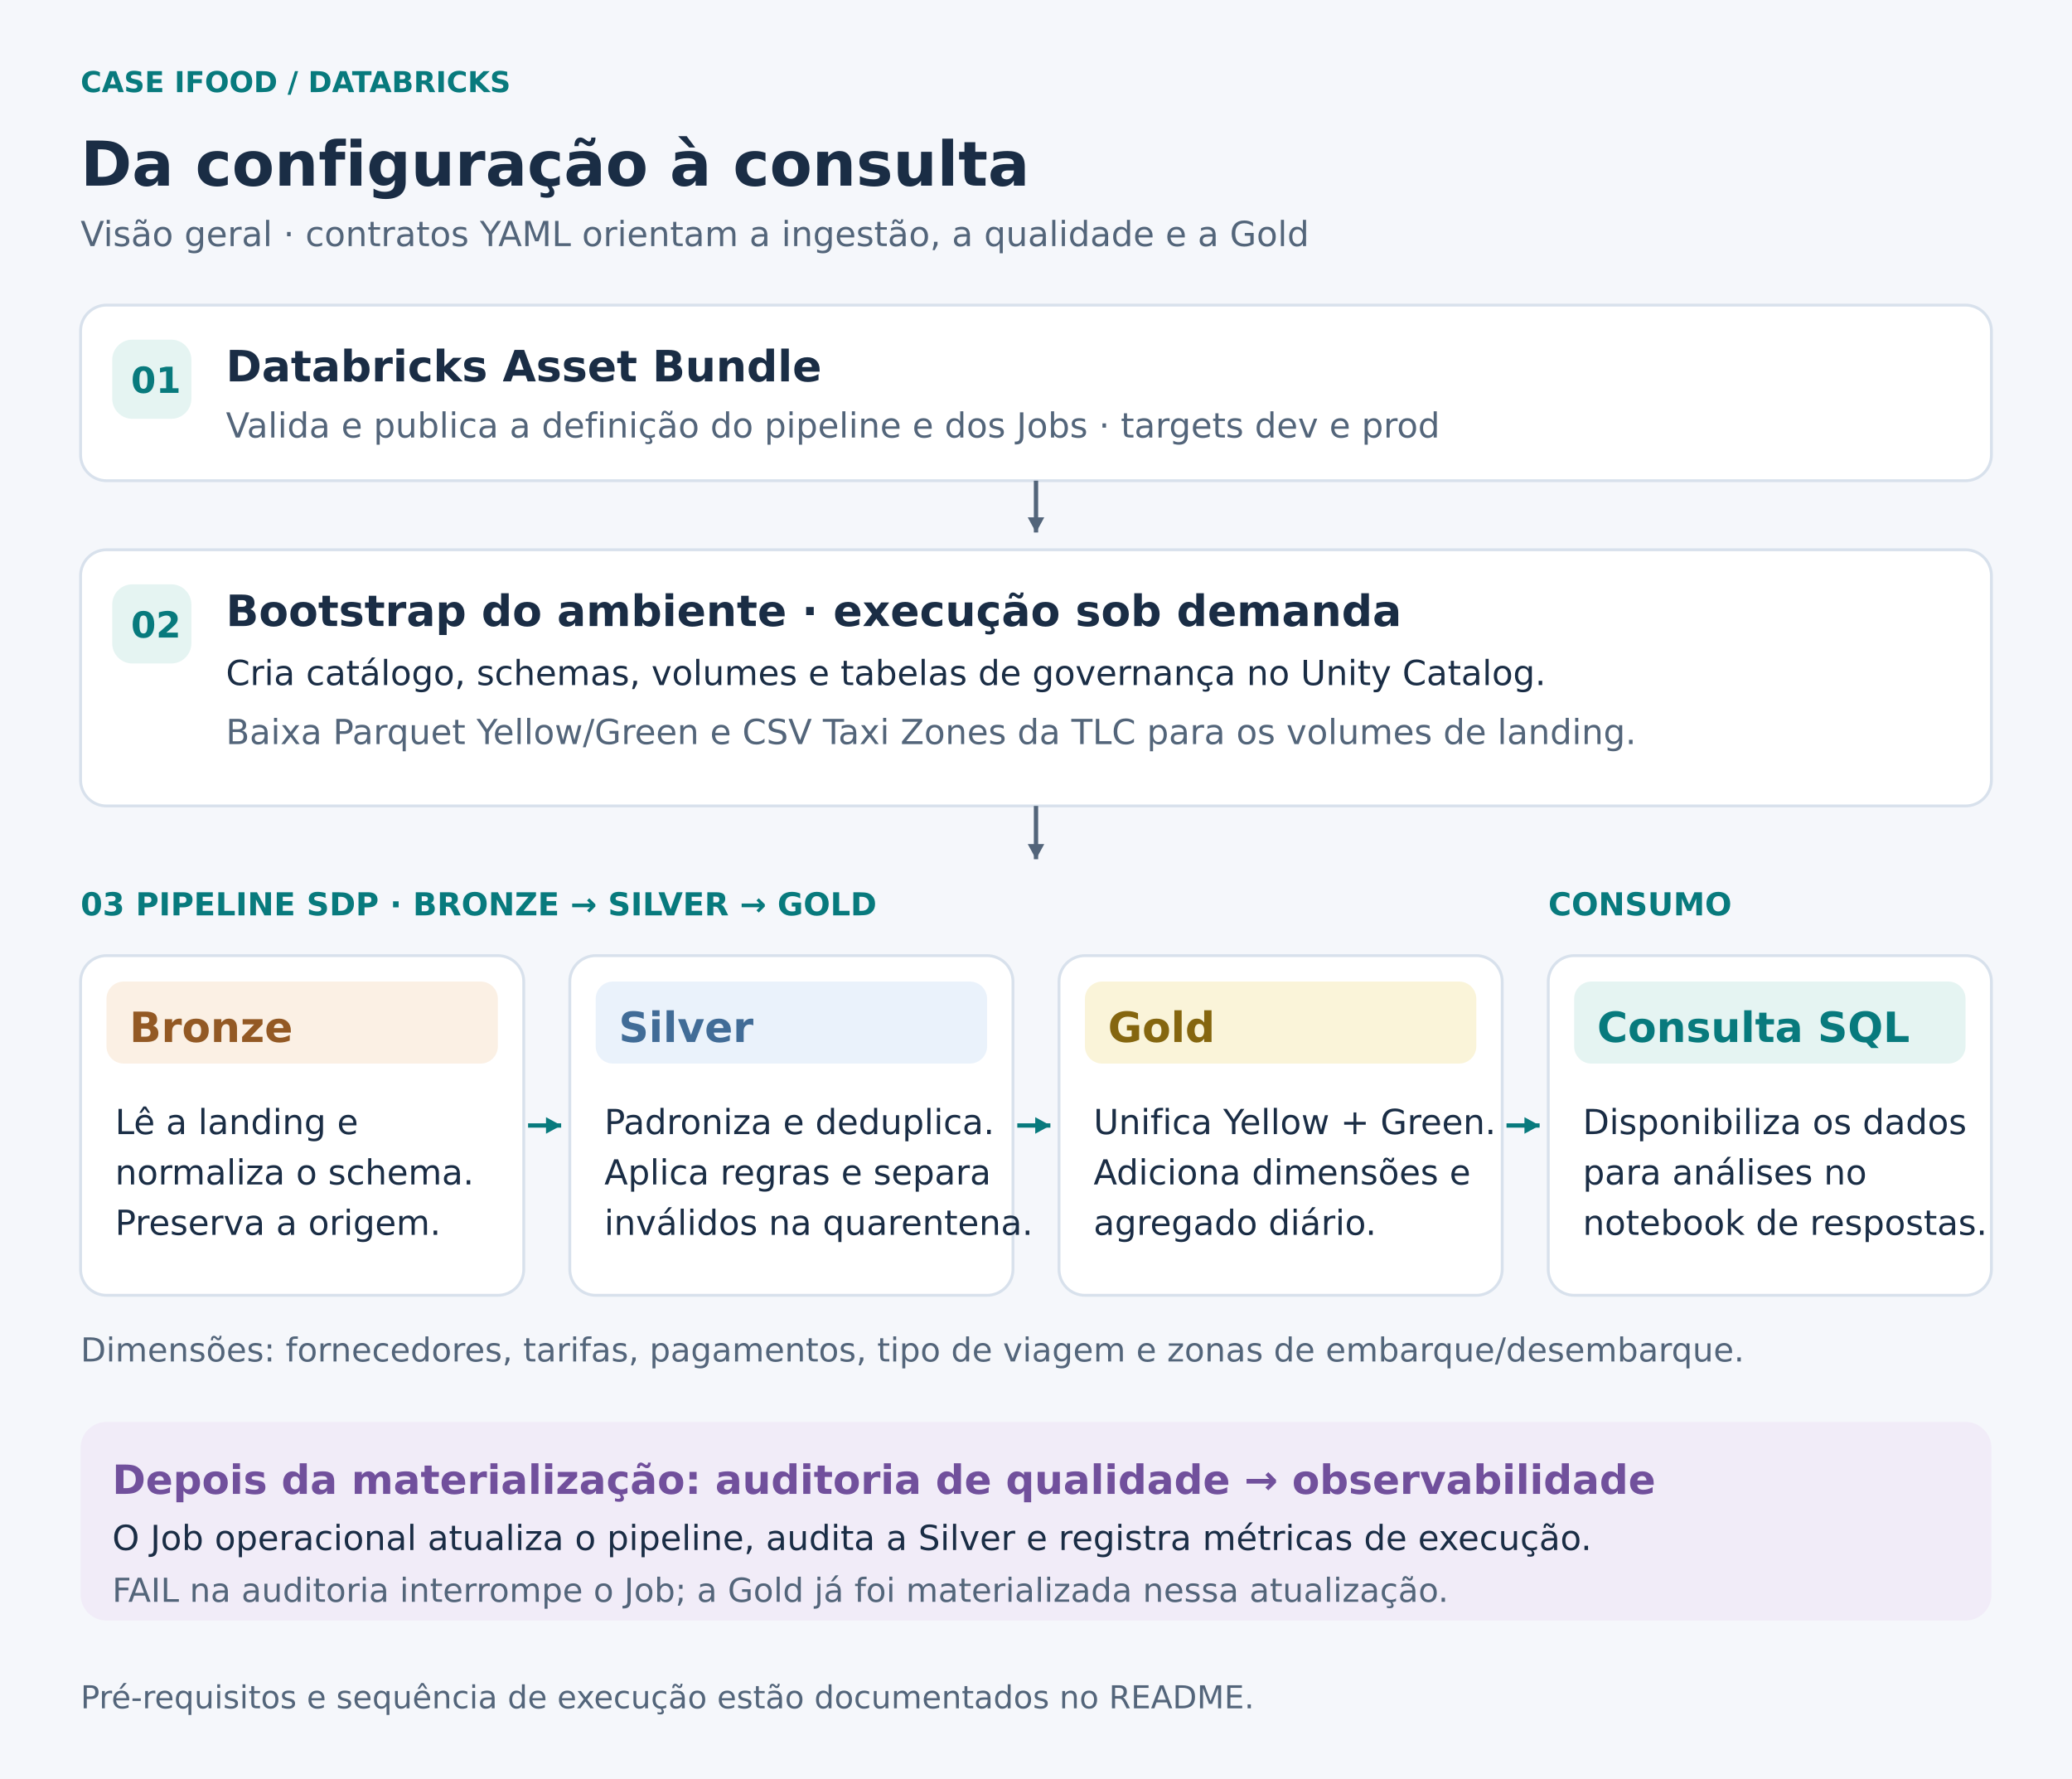
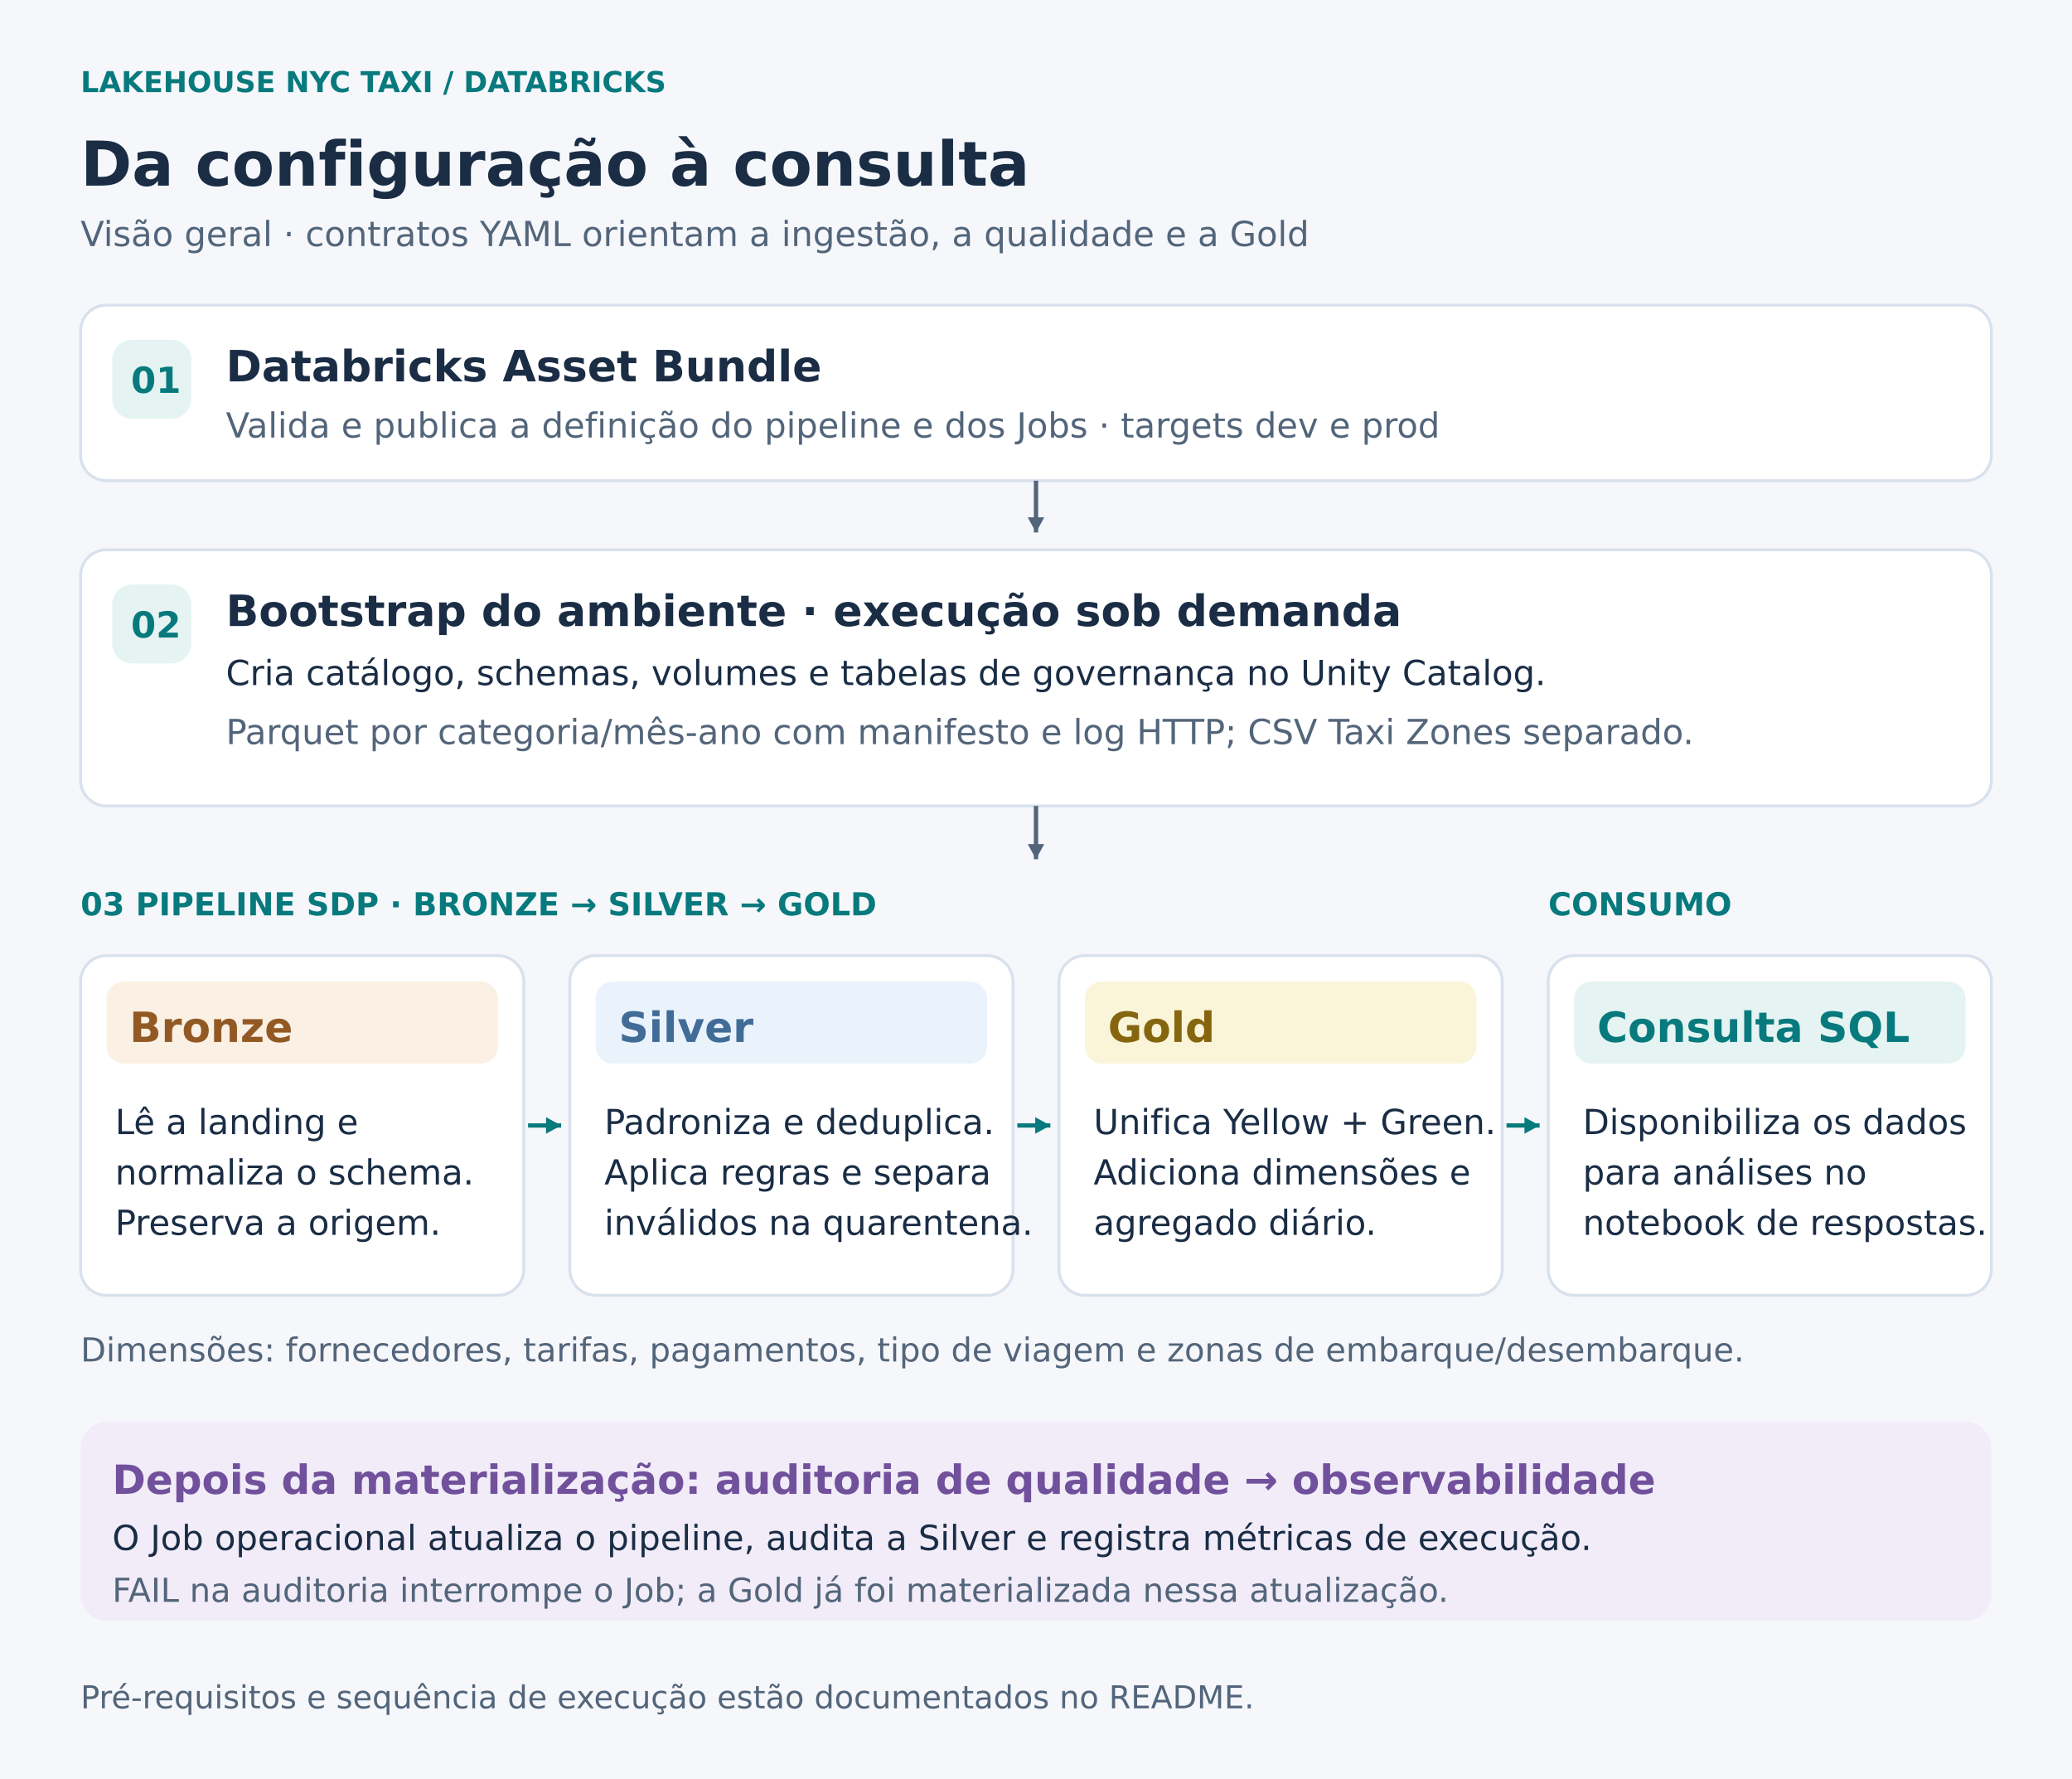
<svg xmlns="http://www.w3.org/2000/svg" width="1440" height="1236" viewBox="0 0 1440 1236" role="img" aria-labelledby="title desc">
  <rect width="100%" height="100%" fill="#F5F7FB" />
-   <text x="56" y="64" font-family="Segoe UI, DejaVu Sans, sans-serif" font-size="20" font-weight="700" fill="#087A7D">CASE IFOOD  /  DATABRICKS</text>
+   <text x="56" y="64" font-family="Segoe UI, DejaVu Sans, sans-serif" font-size="20" font-weight="700" fill="#087A7D">LAKEHOUSE NYC TAXI  /  DATABRICKS</text>
  <text x="56" y="129" font-family="Segoe UI, DejaVu Sans, sans-serif" font-size="43" font-weight="700" fill="#1A2D45">Da configuração à consulta</text>
  <text x="56" y="171" font-family="Segoe UI, DejaVu Sans, sans-serif" font-size="24" font-weight="400" fill="#53657A">Visão geral · contratos YAML orientam a ingestão, a qualidade e a Gold</text>
  <rect x="56" y="212" width="1328" height="122" rx="18" fill="#FFFFFF" stroke="#D8E1EC" stroke-width="2" />
  <rect x="78" y="236" width="55" height="55" rx="14" fill="#E5F4F2" stroke="none" stroke-width="2" />
  <text x="91" y="273" font-family="Segoe UI, DejaVu Sans, sans-serif" font-size="25" font-weight="700" fill="#087A7D">01</text>
  <text x="157" y="265" font-family="Segoe UI, DejaVu Sans, sans-serif" font-size="30" font-weight="700" fill="#1A2D45">Databricks Asset Bundle</text>
  <text x="157" y="304" font-family="Segoe UI, DejaVu Sans, sans-serif" font-size="24" font-weight="400" fill="#53657A">Valida e publica a definição do pipeline e dos Jobs · targets dev e prod</text>
  <polyline points="720,334 720,370" fill="none" stroke="#53657A" stroke-width="3" stroke-linejoin="round" />
  <polygon points="720,370 714.247,359.469 725.753,359.469" fill="#53657A" />
  <rect x="56" y="382" width="1328" height="178" rx="18" fill="#FFFFFF" stroke="#D8E1EC" stroke-width="2" />
  <rect x="78" y="406" width="55" height="55" rx="14" fill="#E5F4F2" stroke="none" stroke-width="2" />
  <text x="91" y="443" font-family="Segoe UI, DejaVu Sans, sans-serif" font-size="25" font-weight="700" fill="#087A7D">02</text>
  <text x="157" y="435" font-family="Segoe UI, DejaVu Sans, sans-serif" font-size="30" font-weight="700" fill="#1A2D45">Bootstrap do ambiente · execução sob demanda</text>
  <text x="157" y="476" font-family="Segoe UI, DejaVu Sans, sans-serif" font-size="24" font-weight="400" fill="#1A2D45">Cria catálogo, schemas, volumes e tabelas de governança no Unity Catalog.</text>
-   <text x="157" y="517" font-family="Segoe UI, DejaVu Sans, sans-serif" font-size="24" font-weight="400" fill="#53657A">Baixa Parquet Yellow/Green e CSV Taxi Zones da TLC para os volumes de landing.</text>
+   <text x="157" y="517" font-family="Segoe UI, DejaVu Sans, sans-serif" font-size="24" font-weight="400" fill="#53657A">Parquet por categoria/mês-ano com manifesto e log HTTP; CSV Taxi Zones separado.</text>
  <polyline points="720,560 720,597" fill="none" stroke="#53657A" stroke-width="3" stroke-linejoin="round" />
  <polygon points="720,597 714.247,586.469 725.753,586.469" fill="#53657A" />
  <text x="56" y="636" font-family="Segoe UI, DejaVu Sans, sans-serif" font-size="22" font-weight="700" fill="#087A7D">03  PIPELINE SDP · BRONZE → SILVER → GOLD</text>
  <text x="1076" y="636" font-family="Segoe UI, DejaVu Sans, sans-serif" font-size="22" font-weight="700" fill="#087A7D">CONSUMO</text>
  <rect x="56" y="664" width="308" height="236" rx="18" fill="#FFFFFF" stroke="#D8E1EC" stroke-width="2" />
  <rect x="74" y="682" width="272" height="57" rx="12" fill="#FBF0E4" stroke="none" stroke-width="2" />
  <text x="90" y="724" font-family="Segoe UI, DejaVu Sans, sans-serif" font-size="29" font-weight="700" fill="#935924">Bronze</text>
  <text x="80" y="788" font-family="Segoe UI, DejaVu Sans, sans-serif" font-size="24" font-weight="400" fill="#1A2D45">Lê a landing e</text>
  <text x="80" y="823" font-family="Segoe UI, DejaVu Sans, sans-serif" font-size="24" font-weight="400" fill="#1A2D45">normaliza o schema.</text>
  <text x="80" y="858" font-family="Segoe UI, DejaVu Sans, sans-serif" font-size="24" font-weight="400" fill="#1A2D45">Preserva a origem.</text>
  <rect x="396" y="664" width="308" height="236" rx="18" fill="#FFFFFF" stroke="#D8E1EC" stroke-width="2" />
  <rect x="414" y="682" width="272" height="57" rx="12" fill="#EAF2FB" stroke="none" stroke-width="2" />
  <text x="430" y="724" font-family="Segoe UI, DejaVu Sans, sans-serif" font-size="29" font-weight="700" fill="#416C97">Silver</text>
  <text x="420" y="788" font-family="Segoe UI, DejaVu Sans, sans-serif" font-size="24" font-weight="400" fill="#1A2D45">Padroniza e deduplica.</text>
  <text x="420" y="823" font-family="Segoe UI, DejaVu Sans, sans-serif" font-size="24" font-weight="400" fill="#1A2D45">Aplica regras e separa</text>
  <text x="420" y="858" font-family="Segoe UI, DejaVu Sans, sans-serif" font-size="24" font-weight="400" fill="#1A2D45">inválidos na quarentena.</text>
  <rect x="736" y="664" width="308" height="236" rx="18" fill="#FFFFFF" stroke="#D8E1EC" stroke-width="2" />
  <rect x="754" y="682" width="272" height="57" rx="12" fill="#FAF4D9" stroke="none" stroke-width="2" />
  <text x="770" y="724" font-family="Segoe UI, DejaVu Sans, sans-serif" font-size="29" font-weight="700" fill="#85660F">Gold</text>
  <text x="760" y="788" font-family="Segoe UI, DejaVu Sans, sans-serif" font-size="24" font-weight="400" fill="#1A2D45">Unifica Yellow + Green.</text>
  <text x="760" y="823" font-family="Segoe UI, DejaVu Sans, sans-serif" font-size="24" font-weight="400" fill="#1A2D45">Adiciona dimensões e</text>
  <text x="760" y="858" font-family="Segoe UI, DejaVu Sans, sans-serif" font-size="24" font-weight="400" fill="#1A2D45">agregado diário.</text>
  <rect x="1076" y="664" width="308" height="236" rx="18" fill="#FFFFFF" stroke="#D8E1EC" stroke-width="2" />
  <rect x="1094" y="682" width="272" height="57" rx="12" fill="#E5F4F2" stroke="none" stroke-width="2" />
  <text x="1110" y="724" font-family="Segoe UI, DejaVu Sans, sans-serif" font-size="29" font-weight="700" fill="#087A7D">Consulta SQL</text>
  <text x="1100" y="788" font-family="Segoe UI, DejaVu Sans, sans-serif" font-size="24" font-weight="400" fill="#1A2D45">Disponibiliza os dados</text>
  <text x="1100" y="823" font-family="Segoe UI, DejaVu Sans, sans-serif" font-size="24" font-weight="400" fill="#1A2D45">para análises no</text>
  <text x="1100" y="858" font-family="Segoe UI, DejaVu Sans, sans-serif" font-size="24" font-weight="400" fill="#1A2D45">notebook de respostas.</text>
  <polyline points="367,782 390,782" fill="none" stroke="#087A7D" stroke-width="3" stroke-linejoin="round" />
  <polygon points="390,782 379.469,787.753 379.469,776.247" fill="#087A7D" />
  <polyline points="707,782 730,782" fill="none" stroke="#087A7D" stroke-width="3" stroke-linejoin="round" />
  <polygon points="730,782 719.469,787.753 719.469,776.247" fill="#087A7D" />
  <polyline points="1047,782 1070,782" fill="none" stroke="#087A7D" stroke-width="3" stroke-linejoin="round" />
  <polygon points="1070,782 1059.469,787.753 1059.469,776.247" fill="#087A7D" />
  <text x="56" y="946" font-family="Segoe UI, DejaVu Sans, sans-serif" font-size="23" font-weight="400" fill="#53657A">Dimensões: fornecedores, tarifas, pagamentos, tipo de viagem e zonas de embarque/desembarque.</text>
  <rect x="56" y="988" width="1328" height="138" rx="18" fill="#F1ECF8" stroke="none" stroke-width="2" />
  <text x="78" y="1038" font-family="Segoe UI, DejaVu Sans, sans-serif" font-size="28" font-weight="700" fill="#71509C">Depois da materialização: auditoria de qualidade → observabilidade</text>
  <text x="78" y="1077" font-family="Segoe UI, DejaVu Sans, sans-serif" font-size="24" font-weight="400" fill="#1A2D45">O Job operacional atualiza o pipeline, audita a Silver e registra métricas de execução.</text>
  <text x="78" y="1113" font-family="Segoe UI, DejaVu Sans, sans-serif" font-size="23" font-weight="400" fill="#53657A">FAIL na auditoria interrompe o Job; a Gold já foi materializada nessa atualização.</text>
  <text x="56" y="1187" font-family="Segoe UI, DejaVu Sans, sans-serif" font-size="22" font-weight="400" fill="#53657A">Pré-requisitos e sequência de execução estão documentados no README.</text>
</svg>
